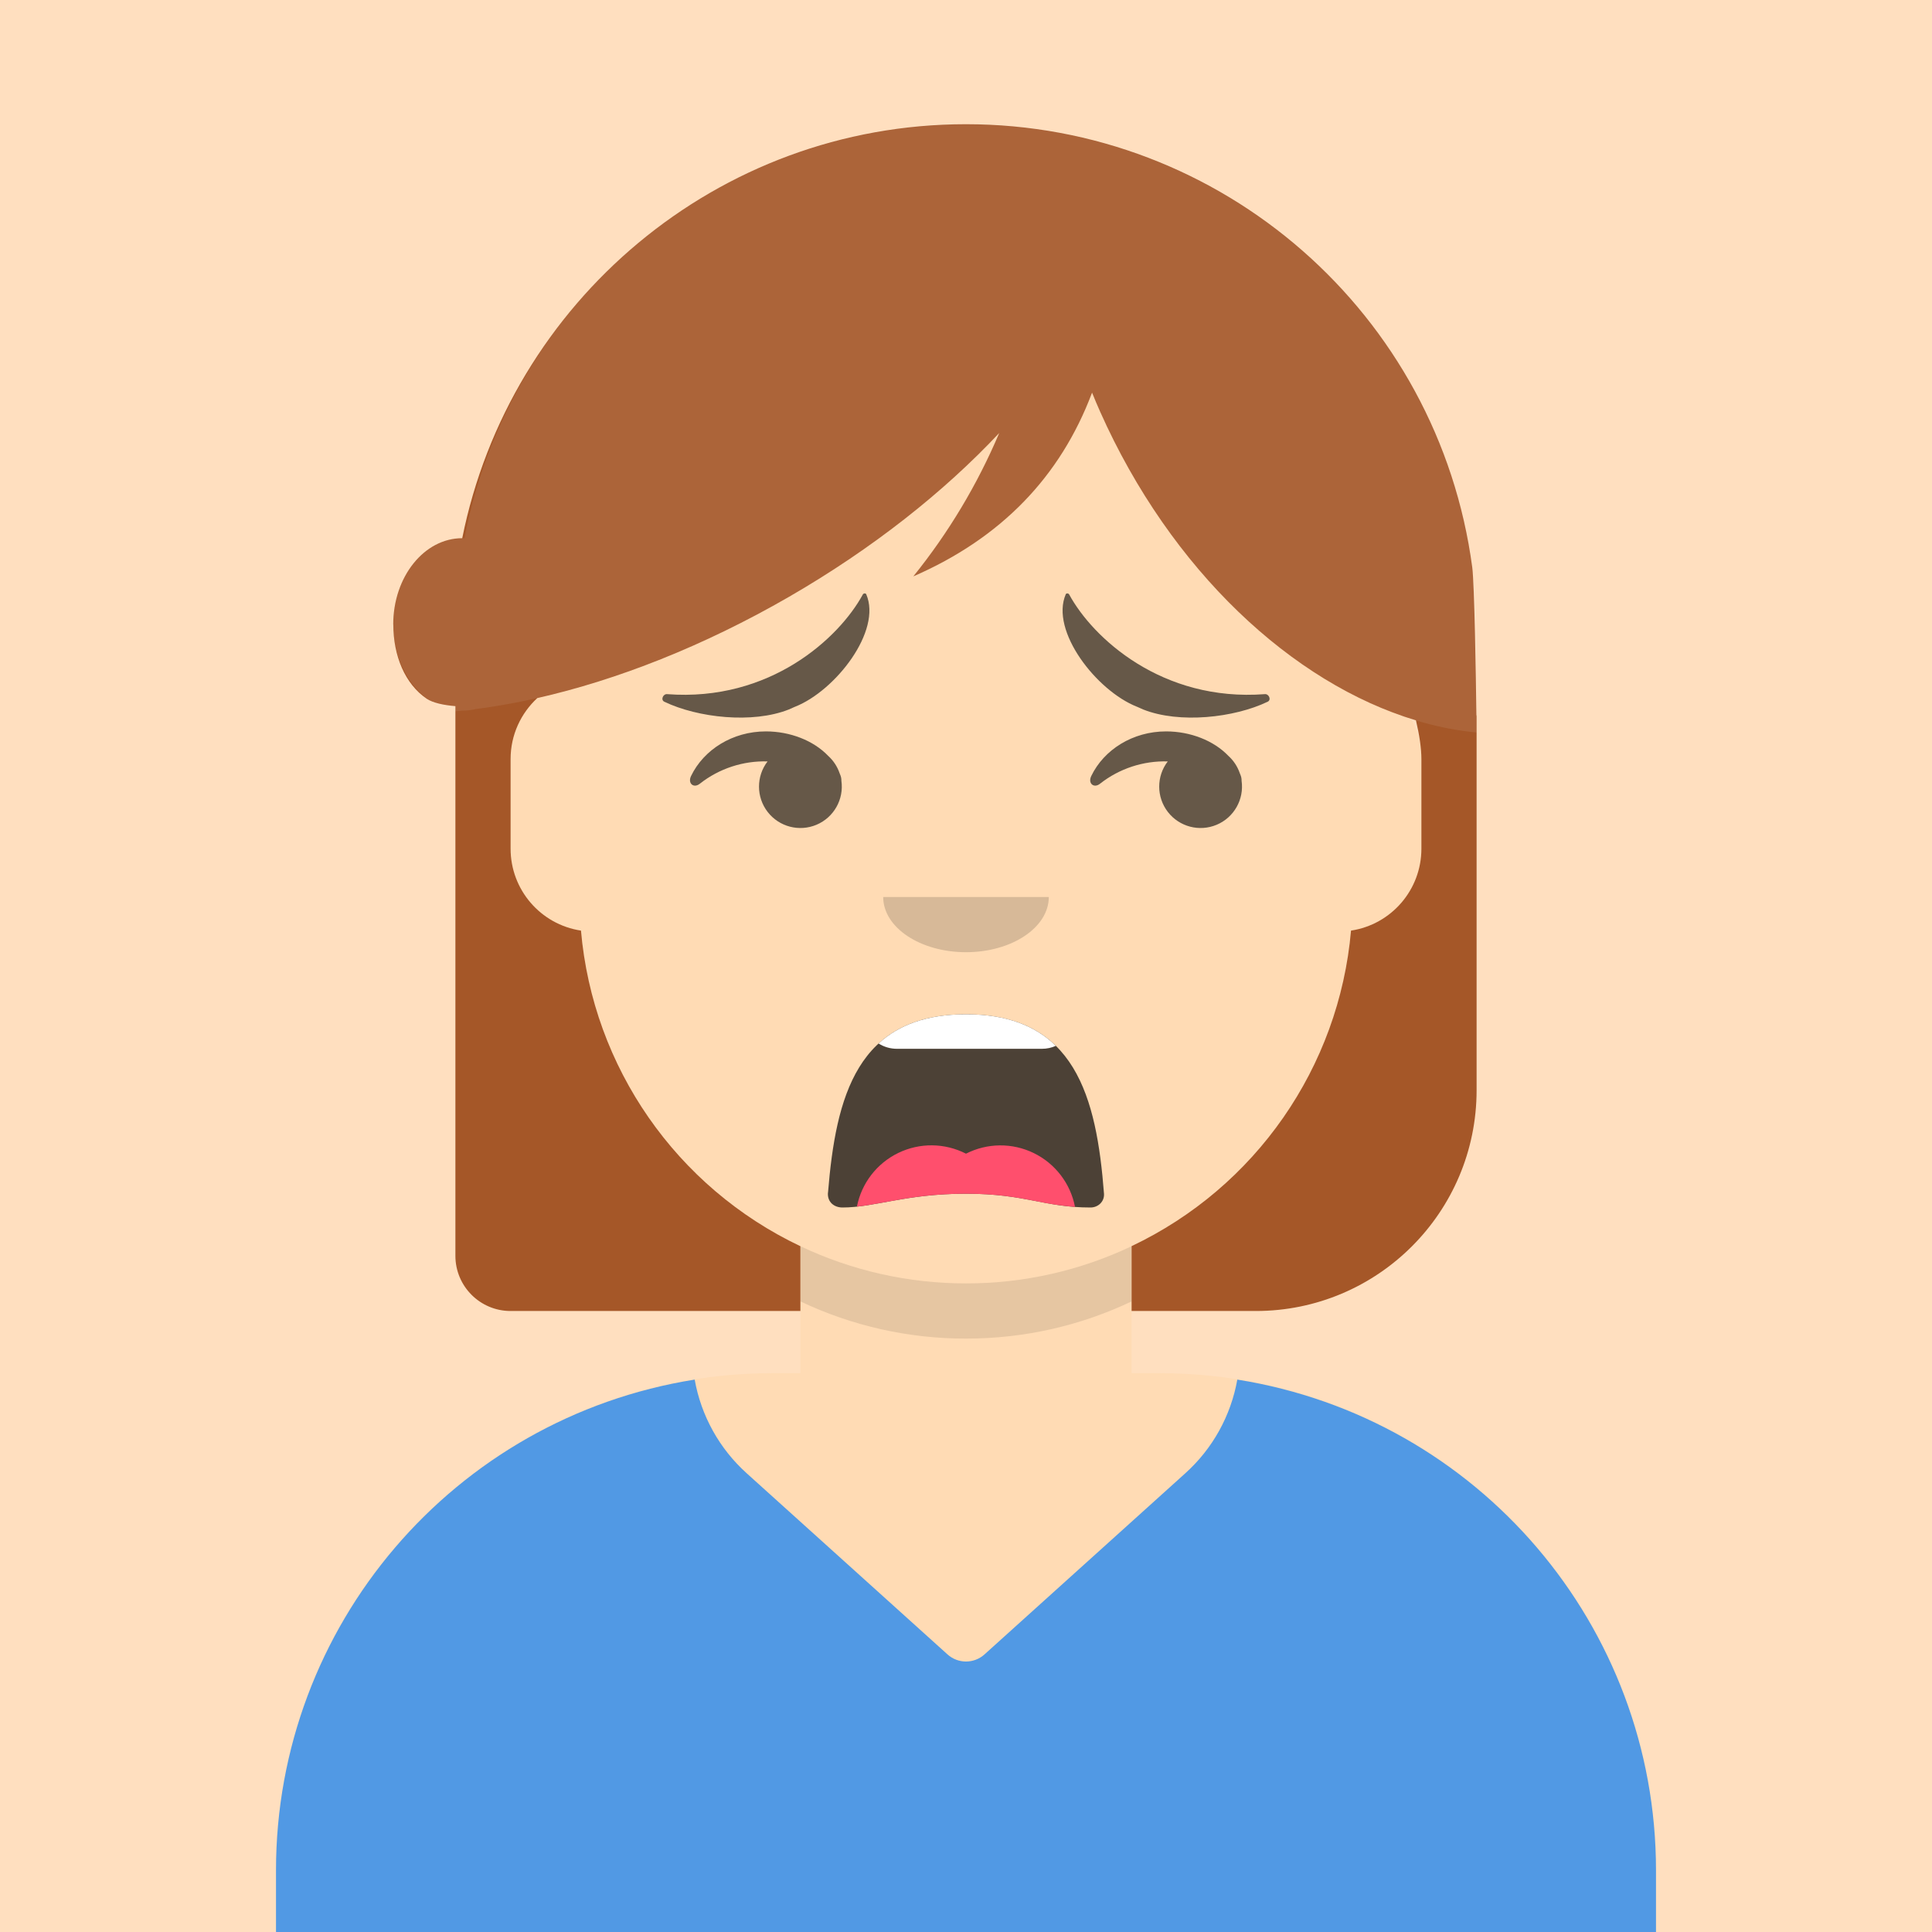
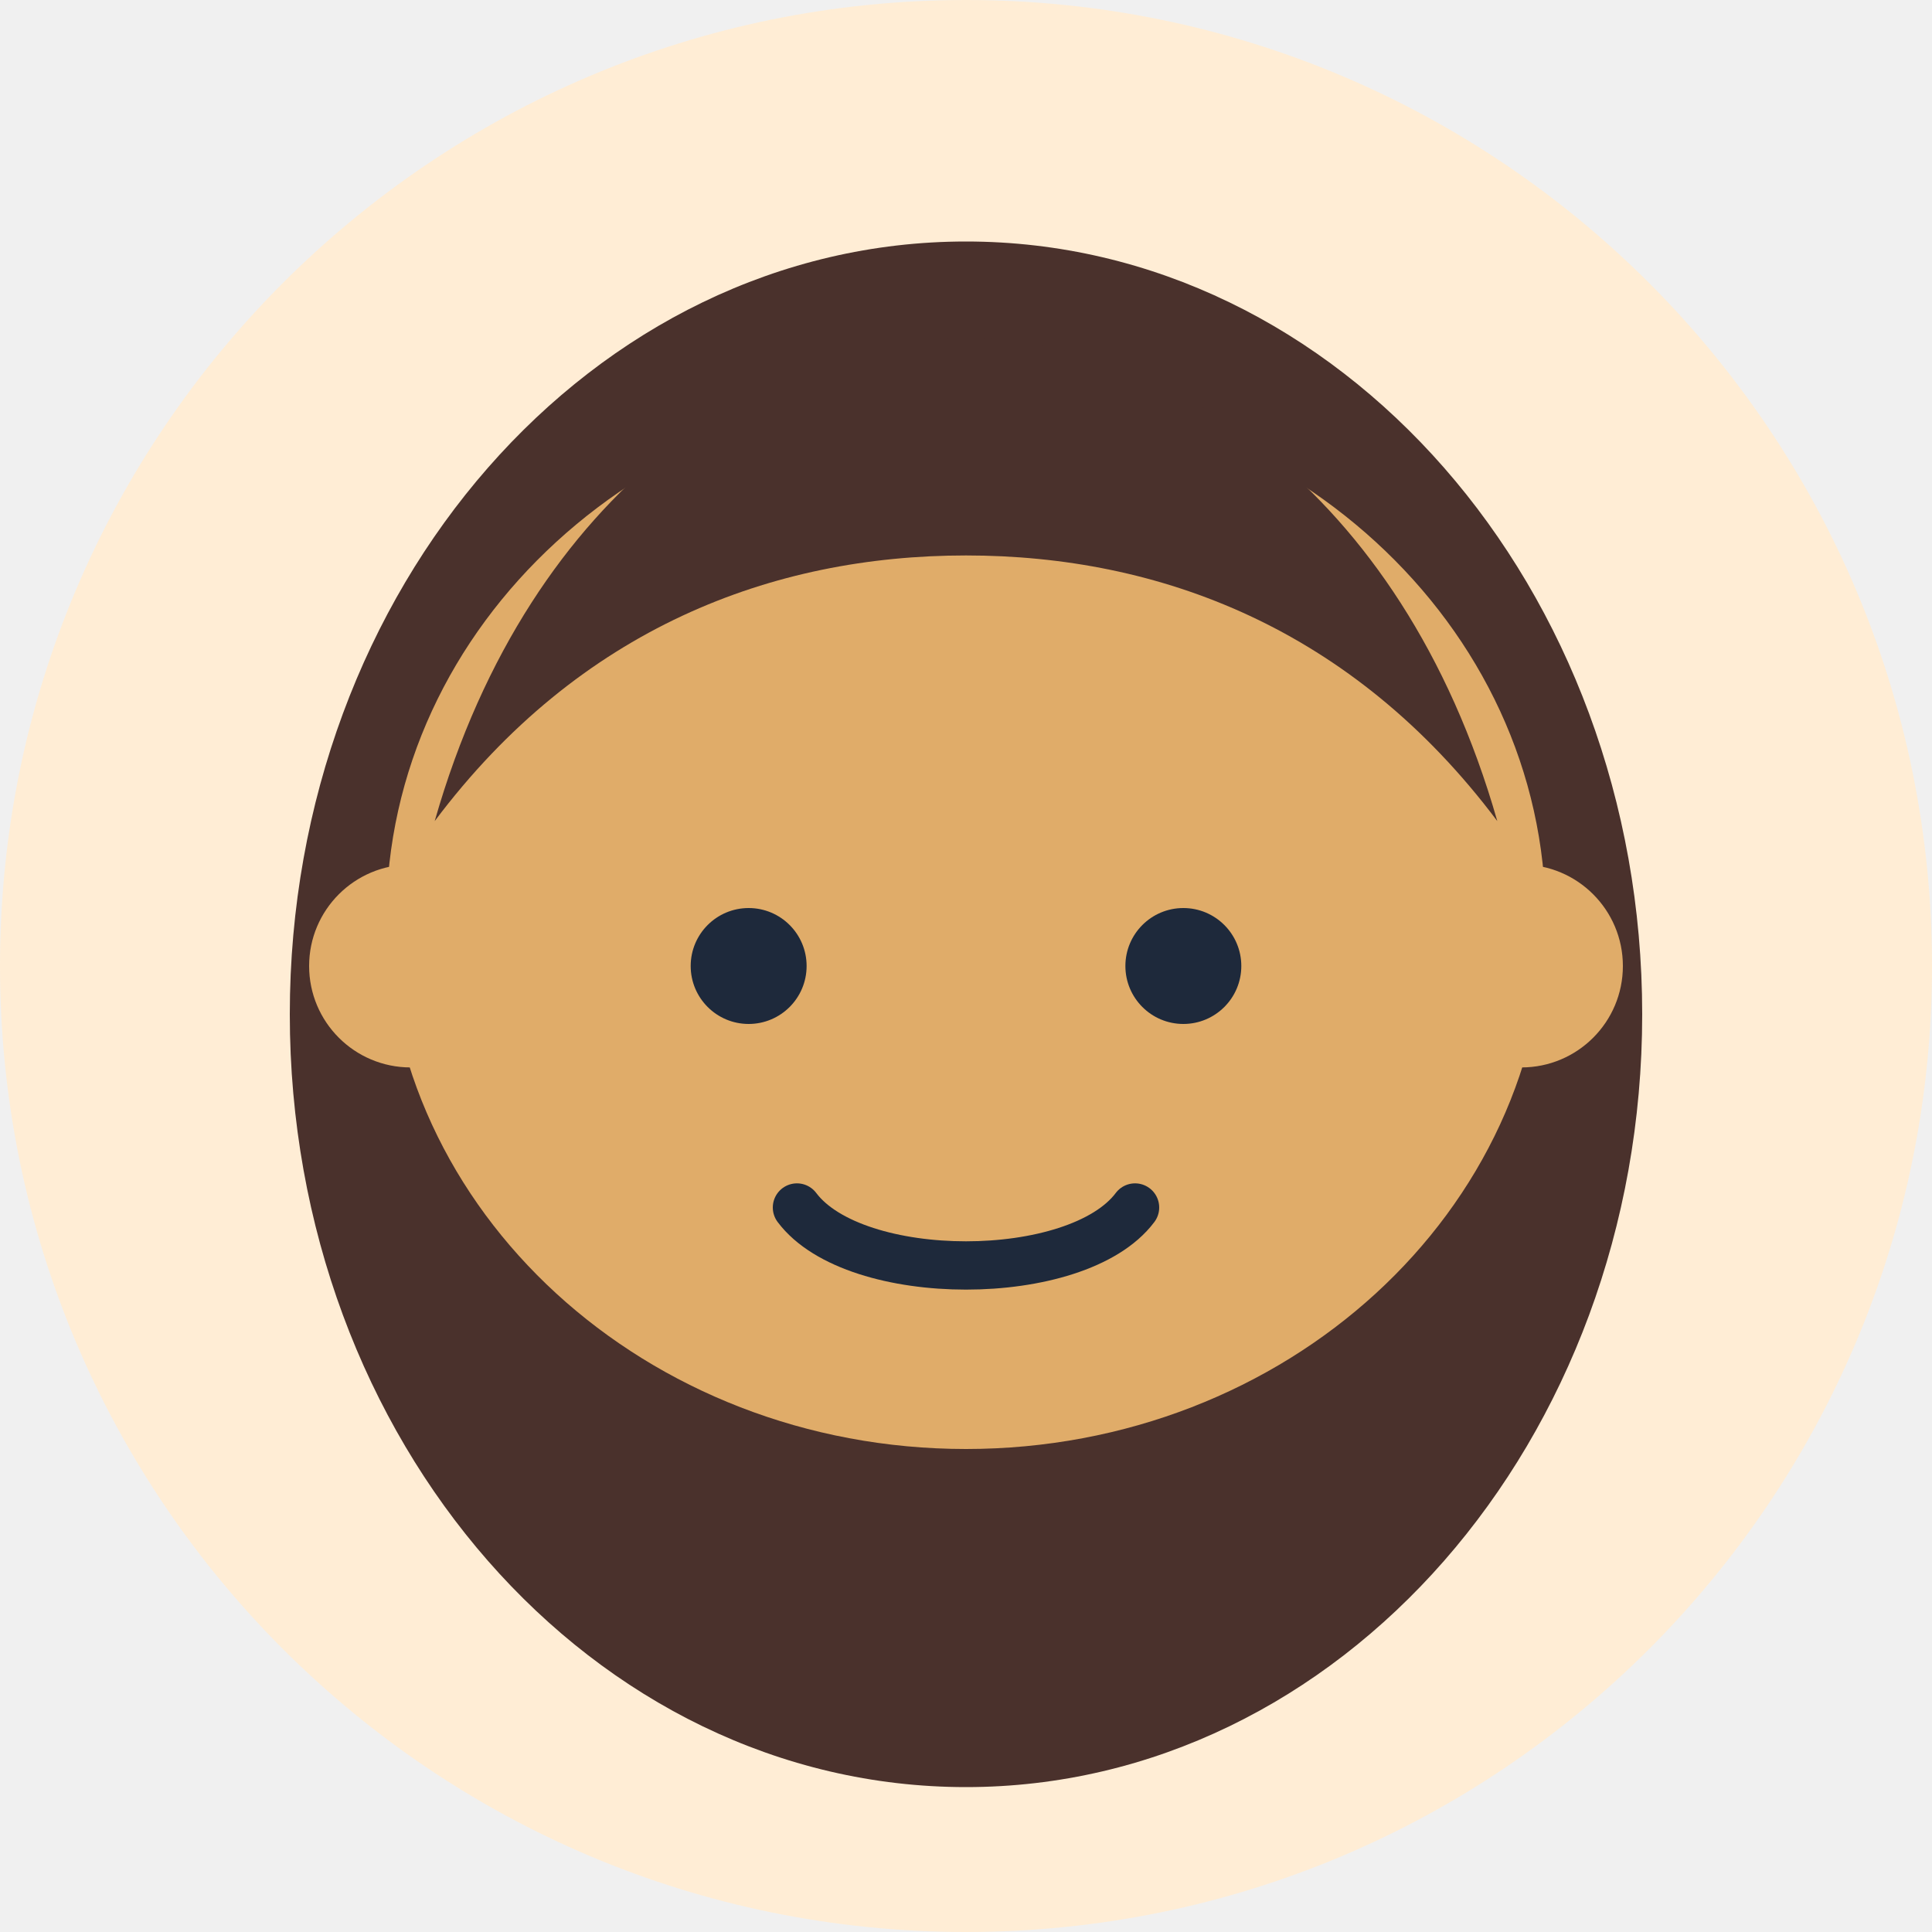
- <svg xmlns="http://www.w3.org/2000/svg" viewBox="0 0 280 280" fill="none" shape-rendering="auto">
-   <mask id="viewboxMask">
-     <rect width="280" height="280" rx="0" ry="0" x="0" y="0" fill="#fff" />
-   </mask>
-   <g mask="url(#viewboxMask)">
-     <rect fill="#ffdfbf" width="280" height="280" x="0" y="0" />
-     <g transform="translate(8)">
-       <path d="M132 36a56 56 0 0 0-56 56v6.17A12 12 0 0 0 66 110v14a12 12 0 0 0 10.3 11.88 56.04 56.04 0 0 0 31.7 44.73v18.4h-4a72 72 0 0 0-72 72v9h200v-9a72 72 0 0 0-72-72h-4v-18.39a56.04 56.04 0 0 0 31.7-44.73A12 12 0 0 0 198 124v-14a12 12 0 0 0-10-11.83V92a56 56 0 0 0-56-56Z" fill="#ffdbb4" />
-       <path d="M108 180.61v8a55.79 55.79 0 0 0 24 5.39c8.59 0 16.73-1.93 24-5.39v-8a55.79 55.79 0 0 1-24 5.39 55.79 55.79 0 0 1-24-5.39Z" fill="#000" fill-opacity=".1" />
-       <g transform="translate(0 170)">
-         <path d="M92.68 29.94A72.02 72.02 0 0 0 32 101.05V110h200v-8.95a72.02 72.02 0 0 0-60.68-71.11 23.87 23.87 0 0 1-7.56 13.6l-29.08 26.23a4 4 0 0 1-5.36 0l-29.08-26.23a23.87 23.87 0 0 1-7.56-13.6Z" fill="#5199e4" />
-       </g>
-       <g transform="translate(78 134)">
-         <path fill-rule="evenodd" clip-rule="evenodd" d="M34 38.86C35.14 24.88 38.24 13.01 54 13c15.76 0 18.92 11.94 20 26 .08 1.12-.83 2-1.96 2-6.69 0-9.37-2-18.05-2-8.7 0-13.24 2-17.9 2-1.15 0-2.2-.74-2.1-2.14Z" fill="#000" fill-opacity=".7" />
-         <path d="M67.02 17.57c-.61.28-1.3.43-2.02.43H44c-.98 0-1.9-.28-2.67-.77C44.23 14.57 48.28 13 54 13c5.95 0 10.1 1.7 13.02 4.57Z" fill="#fff" />
-         <path d="M69.8 40.92a44.2 44.2 0 0 1-5.54-.82c-2.73-.53-5.65-1.1-10.27-1.1-5.02 0-8.66.66-11.74 1.23-1.45.26-2.77.5-4.06.65A11 11 0 0 1 54 33.2a11 11 0 0 1 15.8 7.72Z" fill="#FF4F6D" />
-       </g>
-       <g transform="translate(104 122)">
-         <path fill-rule="evenodd" clip-rule="evenodd" d="M16 8c0 4.42 5.37 8 12 8s12-3.58 12-8" fill="#000" fill-opacity=".16" />
-       </g>
-       <g transform="translate(76 90)">
-         <path d="M27 16c-4.84 0-9 2.65-10.84 6.45-.54 1.1.39 1.85 1.28 1.12a15.13 15.13 0 0 1 9.8-3.22 6 6 0 1 0 10.7 2.8 2 2 0 0 0-.12-.74l-.15-.38a6 6 0 0 0-1.64-2.48C33.9 17.32 30.5 16 27 16ZM85 16c-4.84 0-9 2.65-10.84 6.45-.54 1.1.39 1.85 1.28 1.12a15.13 15.13 0 0 1 9.8-3.22 6 6 0 1 0 10.7 2.8 2 2 0 0 0-.12-.74l-.15-.38a6 6 0 0 0-1.64-2.48C91.9 17.32 88.5 16 85 16Z" fill="#000" fill-opacity=".6" />
-       </g>
-       <g transform="translate(76 82)">
-         <path d="m31.23 20.42-.9.4c-5.25 2.09-13.2 1.21-18.05-1.12-.57-.27-.18-1.15.4-1.1 14.92 1.14 24.96-8.15 28.37-14.45.1-.18.41-.2.49-.03 2.3 5.32-4.45 13.98-10.3 16.3ZM80.77 20.42l.9.4c5.25 2.09 13.2 1.21 18.05-1.12.57-.27.18-1.15-.4-1.1-14.92 1.14-24.96-8.15-28.37-14.45-.1-.18-.41-.2-.49-.03-2.3 5.32 4.45 13.98 10.3 16.3Z" fill-rule="evenodd" clip-rule="evenodd" fill="#000" fill-opacity=".6" />
-       </g>
-       <g transform="translate(-1)">
-         <path d="M50 90.5c0 4.55 1.7 8.64 4.85 10.77.9.61 2.47.93 4.15 1.07V182a8 8 0 0 0 8 8h42v-9.39a56.03 56.03 0 0 1-31.8-45.74A12 12 0 0 1 67 123v-13c0-3.5 1.5-6.63 3.87-8.83 11.54-2.61 24.1-7.53 36.47-14.67 12.13-7 22.5-15.24 30.48-23.75a87.36 87.36 0 0 1-12.45 20.78c12.68-5.52 21.3-14.4 25.9-26.63.37.92.76 1.84 1.17 2.76 10.26 23.03 27.88 39.36 45.77 44.74.5 2.11.79 4.08.79 5.6v13a12 12 0 0 1-10.2 11.87A56.03 56.03 0 0 1 157 180.6V190h18a32 32 0 0 0 32-32v-54.12c0-.07 0-.17-.03-.28-.07-5.64-.28-18.87-.6-21.37A74.01 74.01 0 0 0 132.99 18c-36.08 0-66.14 25.83-73 60-5.52 0-10 5.6-10 12.5Z" fill="#a55728" />
-         <path d="M152.44 59.66c11.94 26.81 33.86 44.53 54.56 46.5V92A74 74 0 0 0 60.32 78H60c-5.52 0-10 5.6-10 12.5 0 6.48 3.95 11.81 9 12.44v.15l.95-.1H60a8.1 8.1 0 0 0 1.9-.22C75.7 101 91.68 95.54 107.34 86.5c12.13-7 22.5-15.24 30.48-23.75a87.36 87.36 0 0 1-12.45 20.78c12.68-5.52 21.3-14.4 25.9-26.63.37.92.76 1.84 1.17 2.76Z" fill="#fff" fill-opacity=".08" />
-       </g>
-       <g transform="translate(49 72)" />
-       <g transform="translate(62 42)" />
-     </g>
-   </g>
+ <svg xmlns="http://www.w3.org/2000/svg" viewBox="0 0 80 80" fill="none">
+   <circle cx="40" cy="40" r="40" fill="#ffedd5" />
+   <ellipse cx="40" cy="42" rx="28" ry="32" fill="#4a312c" />
+   <ellipse cx="40" cy="38" rx="24" ry="22" fill="#e0ac69" />
+   <path d="M18 34c4-14 14-20 22-20s18 6 22 20c-6-8-14-11-22-11S24 26 18 34z" fill="#4a312c" />
+   <circle cx="17" cy="40" r="4.2" fill="#e0ac69" />
+   <circle cx="63" cy="40" r="4.2" fill="#e0ac69" />
+   <circle cx="31" cy="40" r="2.4" fill="#1e293b" />
+   <circle cx="49" cy="40" r="2.4" fill="#1e293b" />
+   <path d="M33 50c2.4 3.2 11.6 3.2 14 0" stroke="#1e293b" stroke-width="2" stroke-linecap="round" fill="none" />
</svg>
